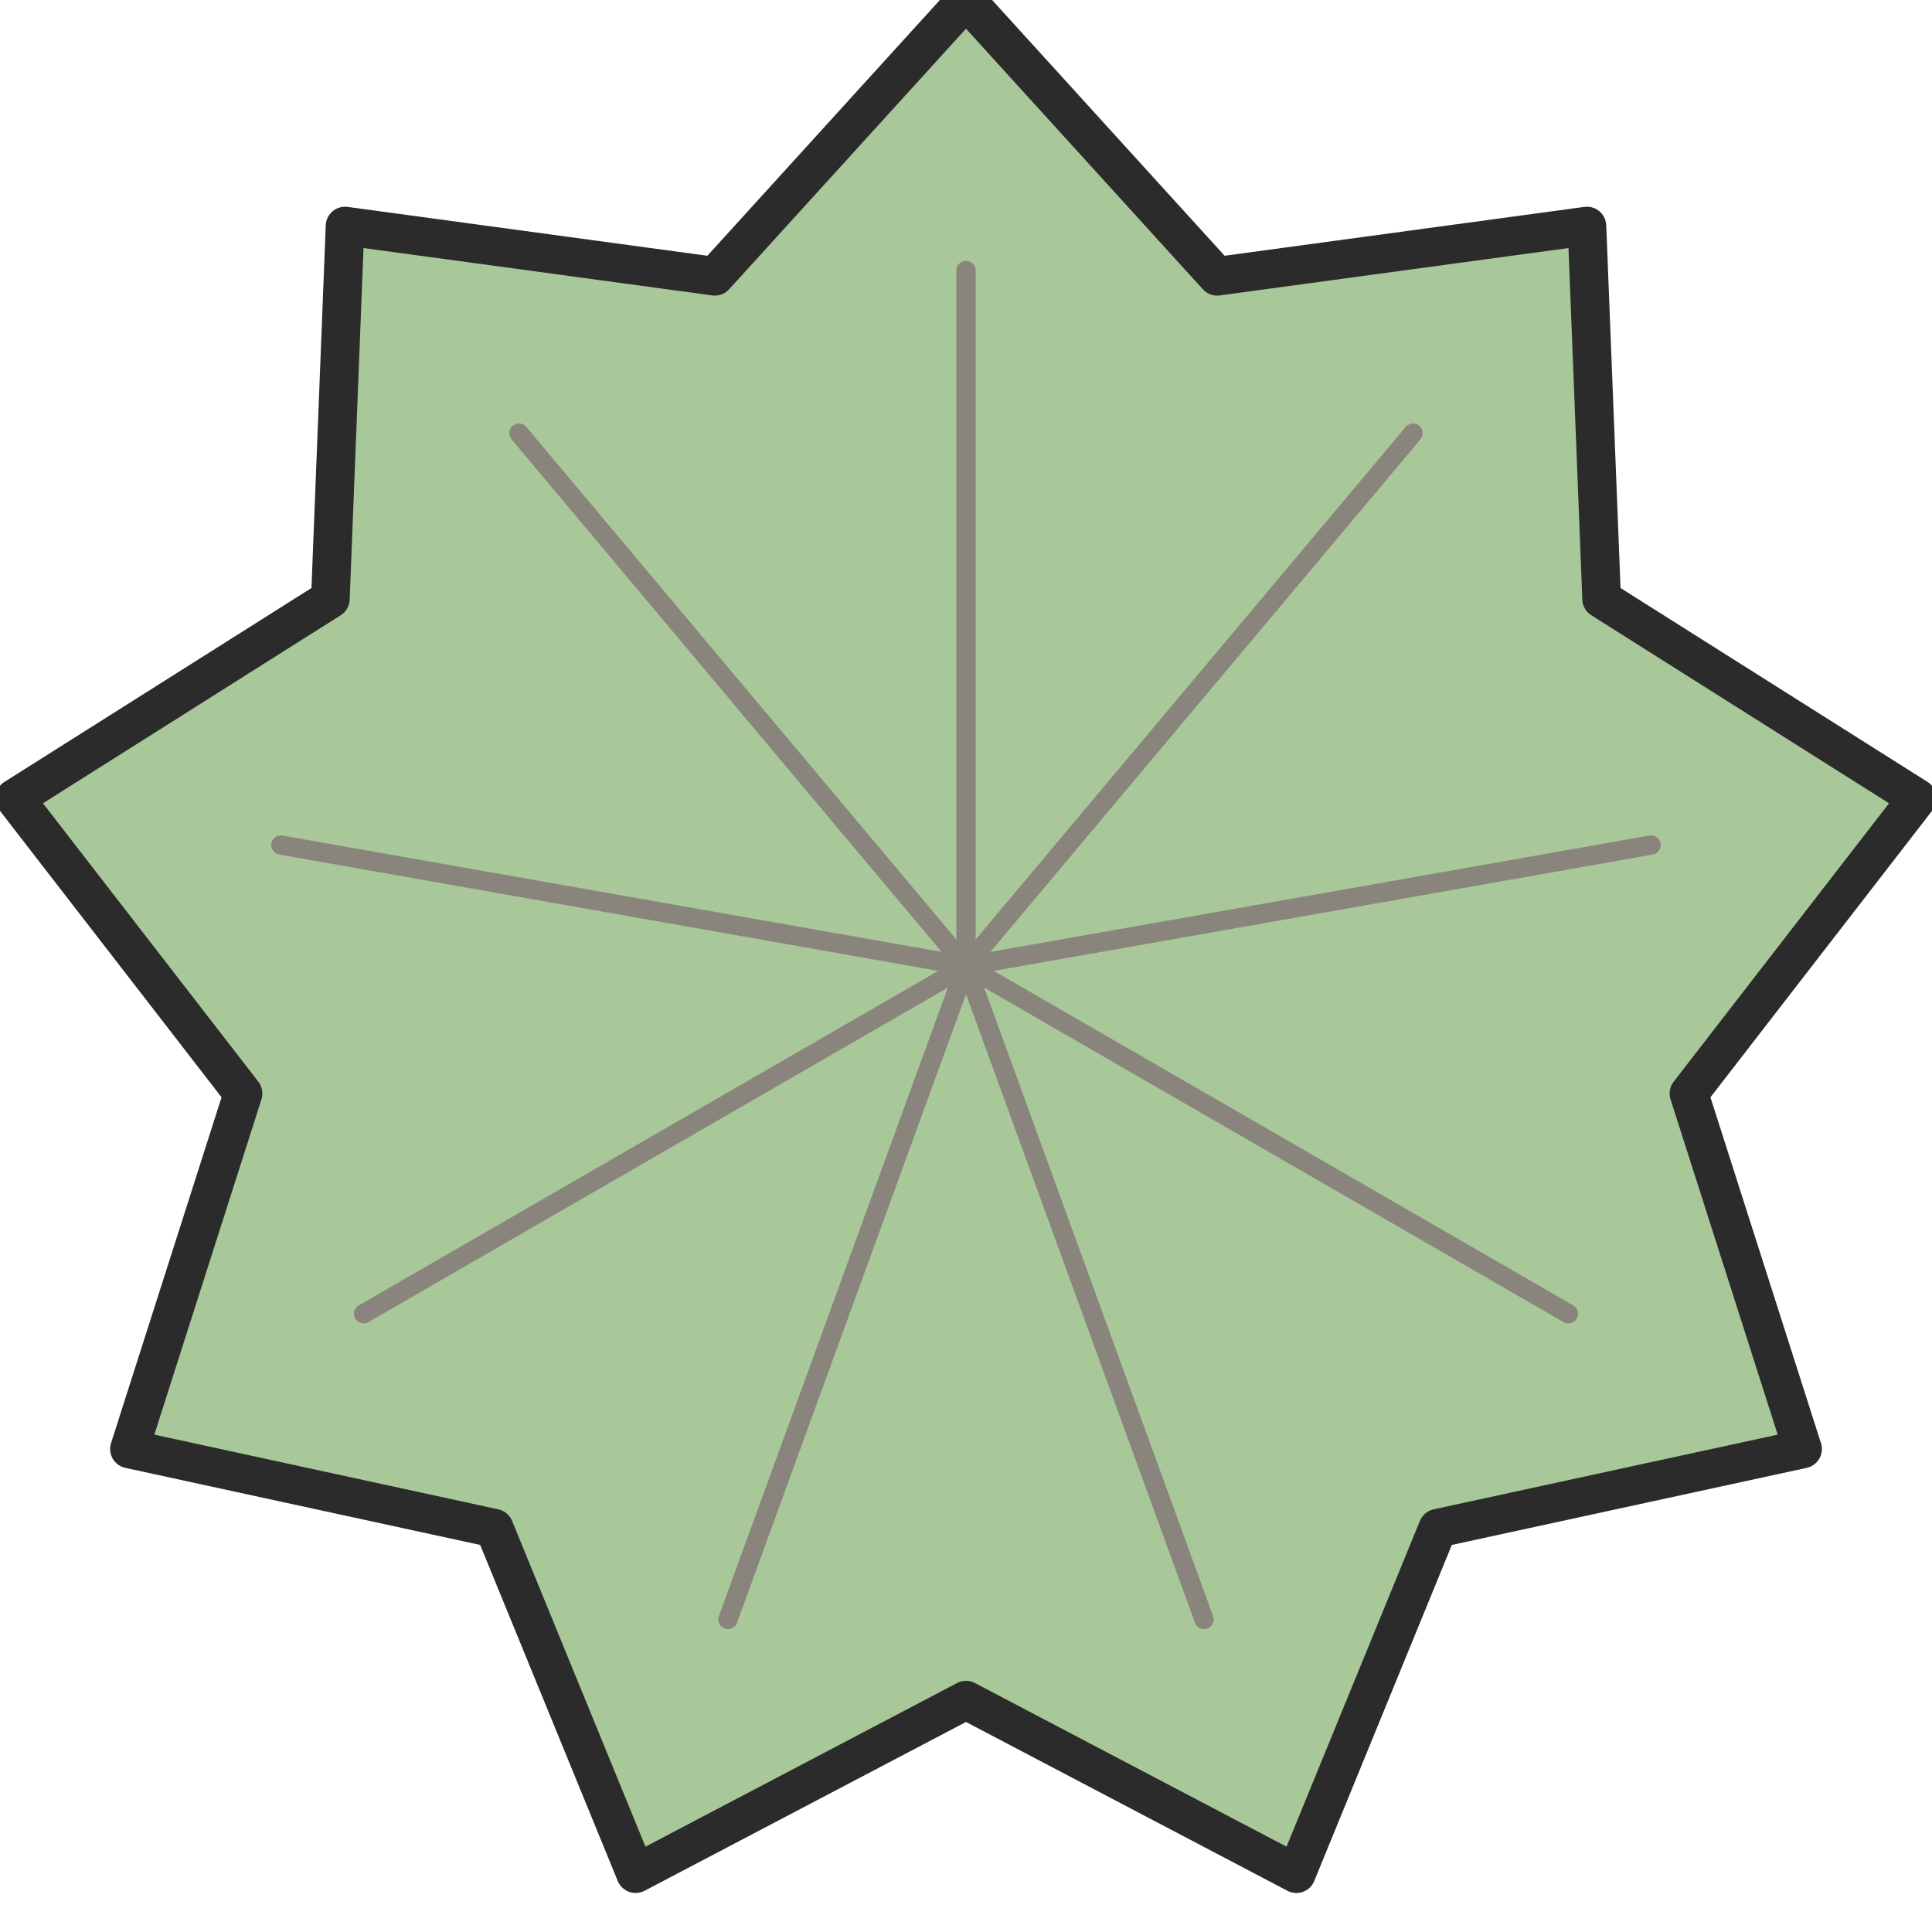
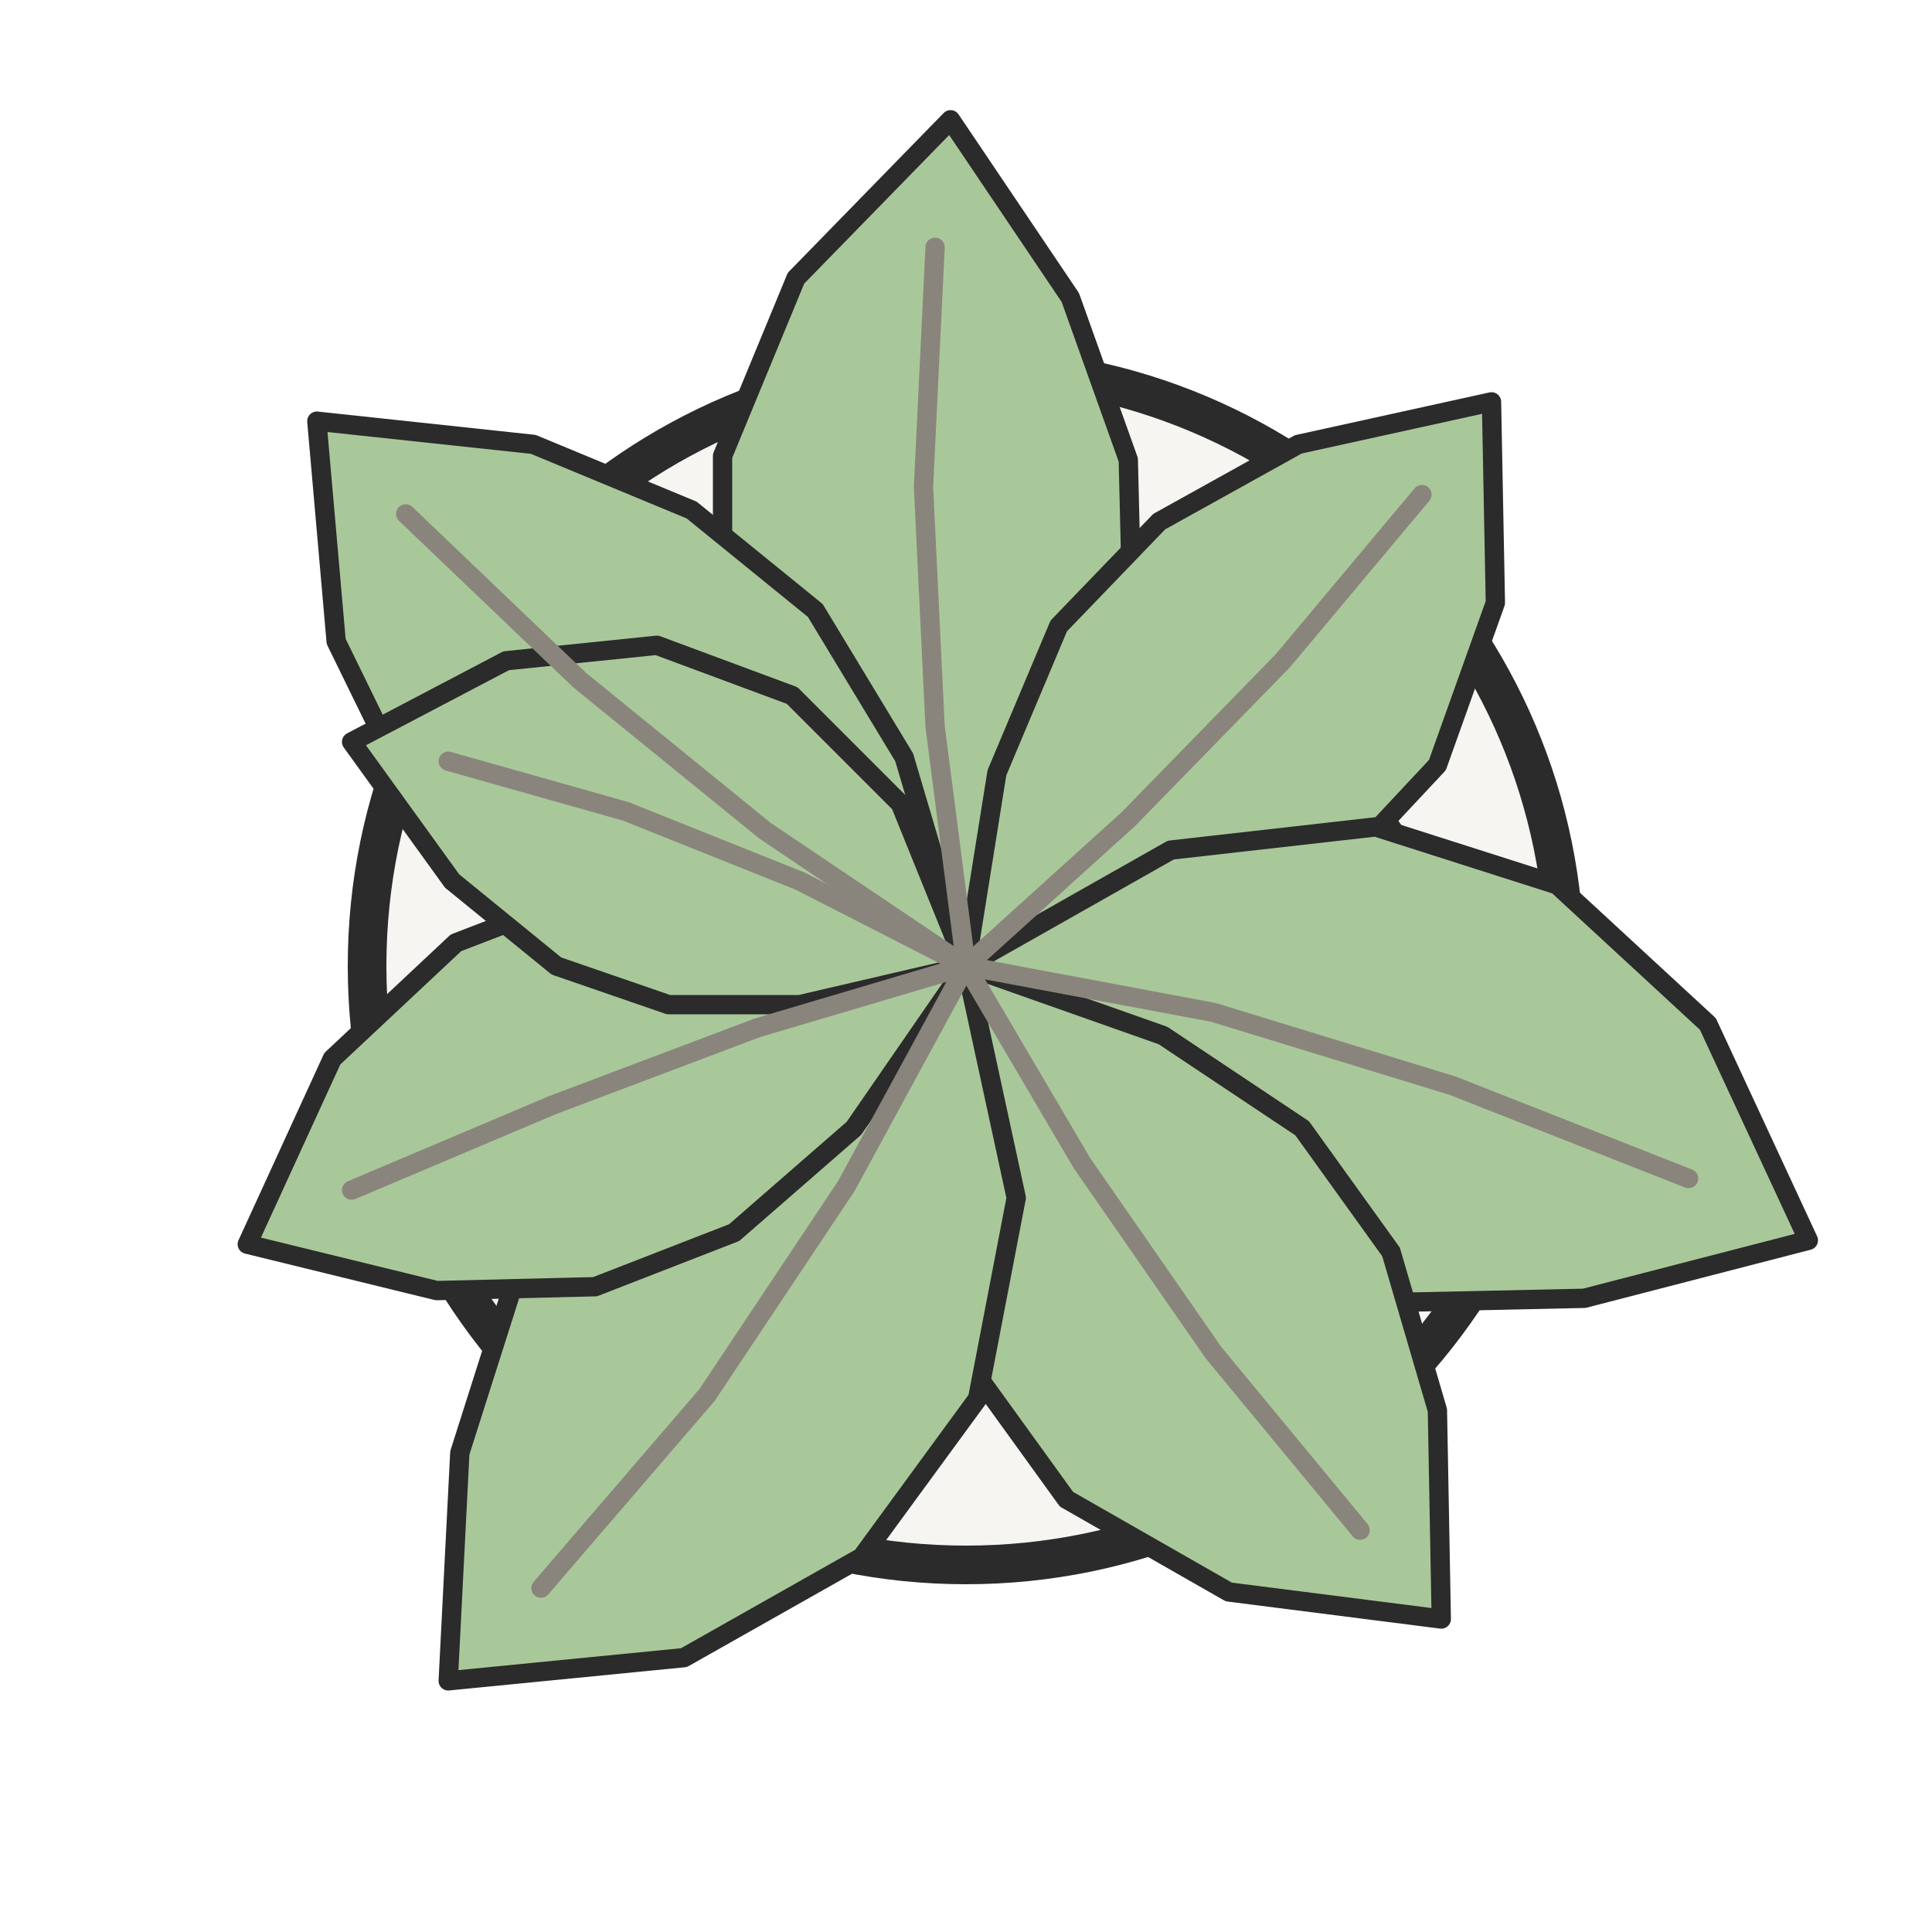
<svg xmlns="http://www.w3.org/2000/svg" viewBox="0 0 50 50" width="100" height="100" preserveAspectRatio="none" stroke-linejoin="round" stroke-linecap="round">
  <ellipse cx="25" cy="25" rx="15.5" ry="15.5" fill="#f7f5f1" stroke="#2b2b2b" stroke-width="1" />
-   <polygon points="25,0 31.5,7.15 41.07,5.85 41.45,15.5 49.62,20.66 43.71,28.3 46.65,37.5 37.21,39.55 33.55,48.49 25,44 16.45,48.49 12.79,39.55 3.35,37.5 6.29,28.3 0.38,20.66 8.55,15.5 8.93,5.85 18.5,7.15" fill="#a9c89a" stroke="#2b2b2b" stroke-width="1" />
-   <polyline points="25,25 25,7" fill="none" stroke="#8a857c" stroke-width="0.5" />
-   <polyline points="25,25 36.57,11.21" fill="none" stroke="#8a857c" stroke-width="0.5" />
-   <polyline points="25,25 42.73,21.87" fill="none" stroke="#8a857c" stroke-width="0.5" />
-   <polyline points="25,25 40.59,34" fill="none" stroke="#8a857c" stroke-width="0.5" />
-   <polyline points="25,25 31.16,41.91" fill="none" stroke="#8a857c" stroke-width="0.5" />
-   <polyline points="25,25 18.84,41.91" fill="none" stroke="#8a857c" stroke-width="0.5" />
-   <polyline points="25,25 9.41,34" fill="none" stroke="#8a857c" stroke-width="0.5" />
-   <polyline points="25,25 7.27,21.87" fill="none" stroke="#8a857c" stroke-width="0.5" />
-   <polyline points="25,25 13.43,11.21" fill="none" stroke="#8a857c" stroke-width="0.5" />
+   <polygon points="16.3,26 14.9,22.9 15.5,19.6 17.7,16.9 20.8,15.5 24.1,15.7 25.8,14 27.8,13.8 29.7,14.4 31.1,15.8 31.3,18.4 34.2,19.3 35.9,21.7 36.4,24.7 35.5,27.5 32.6,29.1 33,31.3 32.1,33.1 30.5,34.2 28.6,34.5 26.7,34.1 23.5,35.8 19.8,35.3 16.8,33 15.1,29.7" fill="#a9c89a" stroke="#2b2b2b" stroke-width="1" />
+   <polygon points="25,25 27.9,20.2 29.3,16 29.2,11.9 27.7,7.7 24.6,3.1 20.6,7.2 18.7,11.8 18.7,16.5 20.8,21" fill="#a9c89a" stroke="#2b2b2b" stroke-width="0.5" />
+   <polygon points="25,25 30.2,24.8 34.3,22.9 37.2,19.8 38.7,15.6 38.6,10.4 33.6,11.5 30,13.5 27.4,16.2 25.8,20" fill="#a9c89a" stroke="#2b2b2b" stroke-width="0.5" />
+   <polygon points="25,25 28.7,29.6 32.4,32.5 36.4,33.7 41,33.6 46.8,32.1 44.2,26.5 40.3,22.9 35.6,21.4 30.3,22" fill="#a9c89a" stroke="#2b2b2b" stroke-width="0.5" />
+   <polygon points="25,25 24,30.5 25,35.2 27.6,38.8 31.8,41.2 37.3,41.9 37.2,36.5 36,32.4 33.7,29.2 30.1,26.8" fill="#a9c89a" stroke="#2b2b2b" stroke-width="0.5" />
+   <polygon points="25,25 19.5,27.2 15.7,29.8 13.3,33.2 11.9,37.6 11.6,43.5 17.7,42.9 22.3,40.3 25.3,36.2 26.3,31" fill="#a9c89a" stroke="#2b2b2b" stroke-width="0.5" />
+   <polygon points="25,25 20.2,23 15.7,22.9 11.8,24.4 8.6,27.4 6.4,32.2 11.3,33.4 15.4,33.3 19,31.9 22.1,29.2" fill="#a9c89a" stroke="#2b2b2b" stroke-width="0.5" />
+   <polygon points="25,25 23.4,19.6 21.1,15.8 17.9,13.2 13.8,11.5 8.2,10.9 8.7,16.6 10.9,21.1 14.5,24.1 19.3,25.5" fill="#a9c89a" stroke="#2b2b2b" stroke-width="0.5" />
+   <polygon points="25,25 23.3,20.8 20.5,18 17,16.7 13.1,17.1 9.1,19.2 11.7,22.8 14.4,25 17.3,26 20.7,26" fill="#a9c89a" stroke="#2b2b2b" stroke-width="0.5" />
+   <polyline points="25,25 24.2,18.8 23.9,12.6 24.2,6.4" fill="none" stroke="#8a857c" stroke-width="0.5" />
+   <polyline points="25,25 29.2,21.2 33.2,17.1 36.8,12.8" fill="none" stroke="#8a857c" stroke-width="0.5" />
+   <polyline points="25,25 31.4,26.2 37.6,28.1 43.7,30.5" fill="none" stroke="#8a857c" stroke-width="0.5" />
+   <polyline points="25,25 28,30.1 31.4,35 35.2,39.6" fill="none" stroke="#8a857c" stroke-width="0.5" />
+   <polyline points="25,25 21.9,30.7 18.3,36.1 14,41.1" fill="none" stroke="#8a857c" stroke-width="0.5" />
+   <polyline points="25,25 19.6,26.6 14.3,28.6 9.1,30.8" fill="none" stroke="#8a857c" stroke-width="0.5" />
+   <polyline points="25,25 19.8,21.5 15,17.6 10.5,13.3" fill="none" stroke="#8a857c" stroke-width="0.5" />
+   <polyline points="25,25 20.7,22.8 16.2,21 11.6,19.7" fill="none" stroke="#8a857c" stroke-width="0.5" />
</svg>
